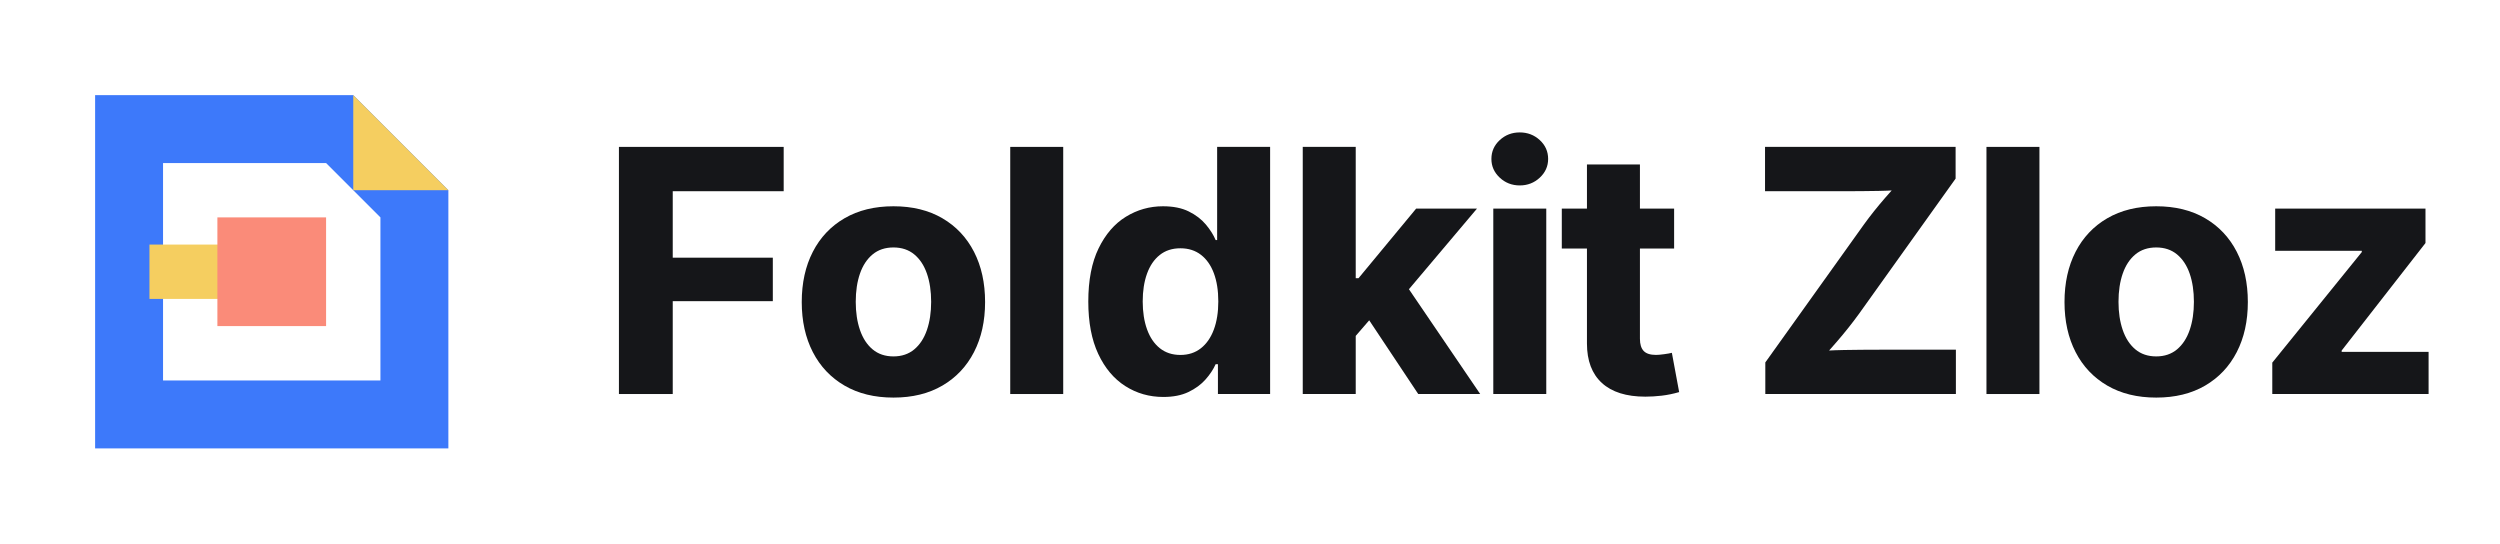
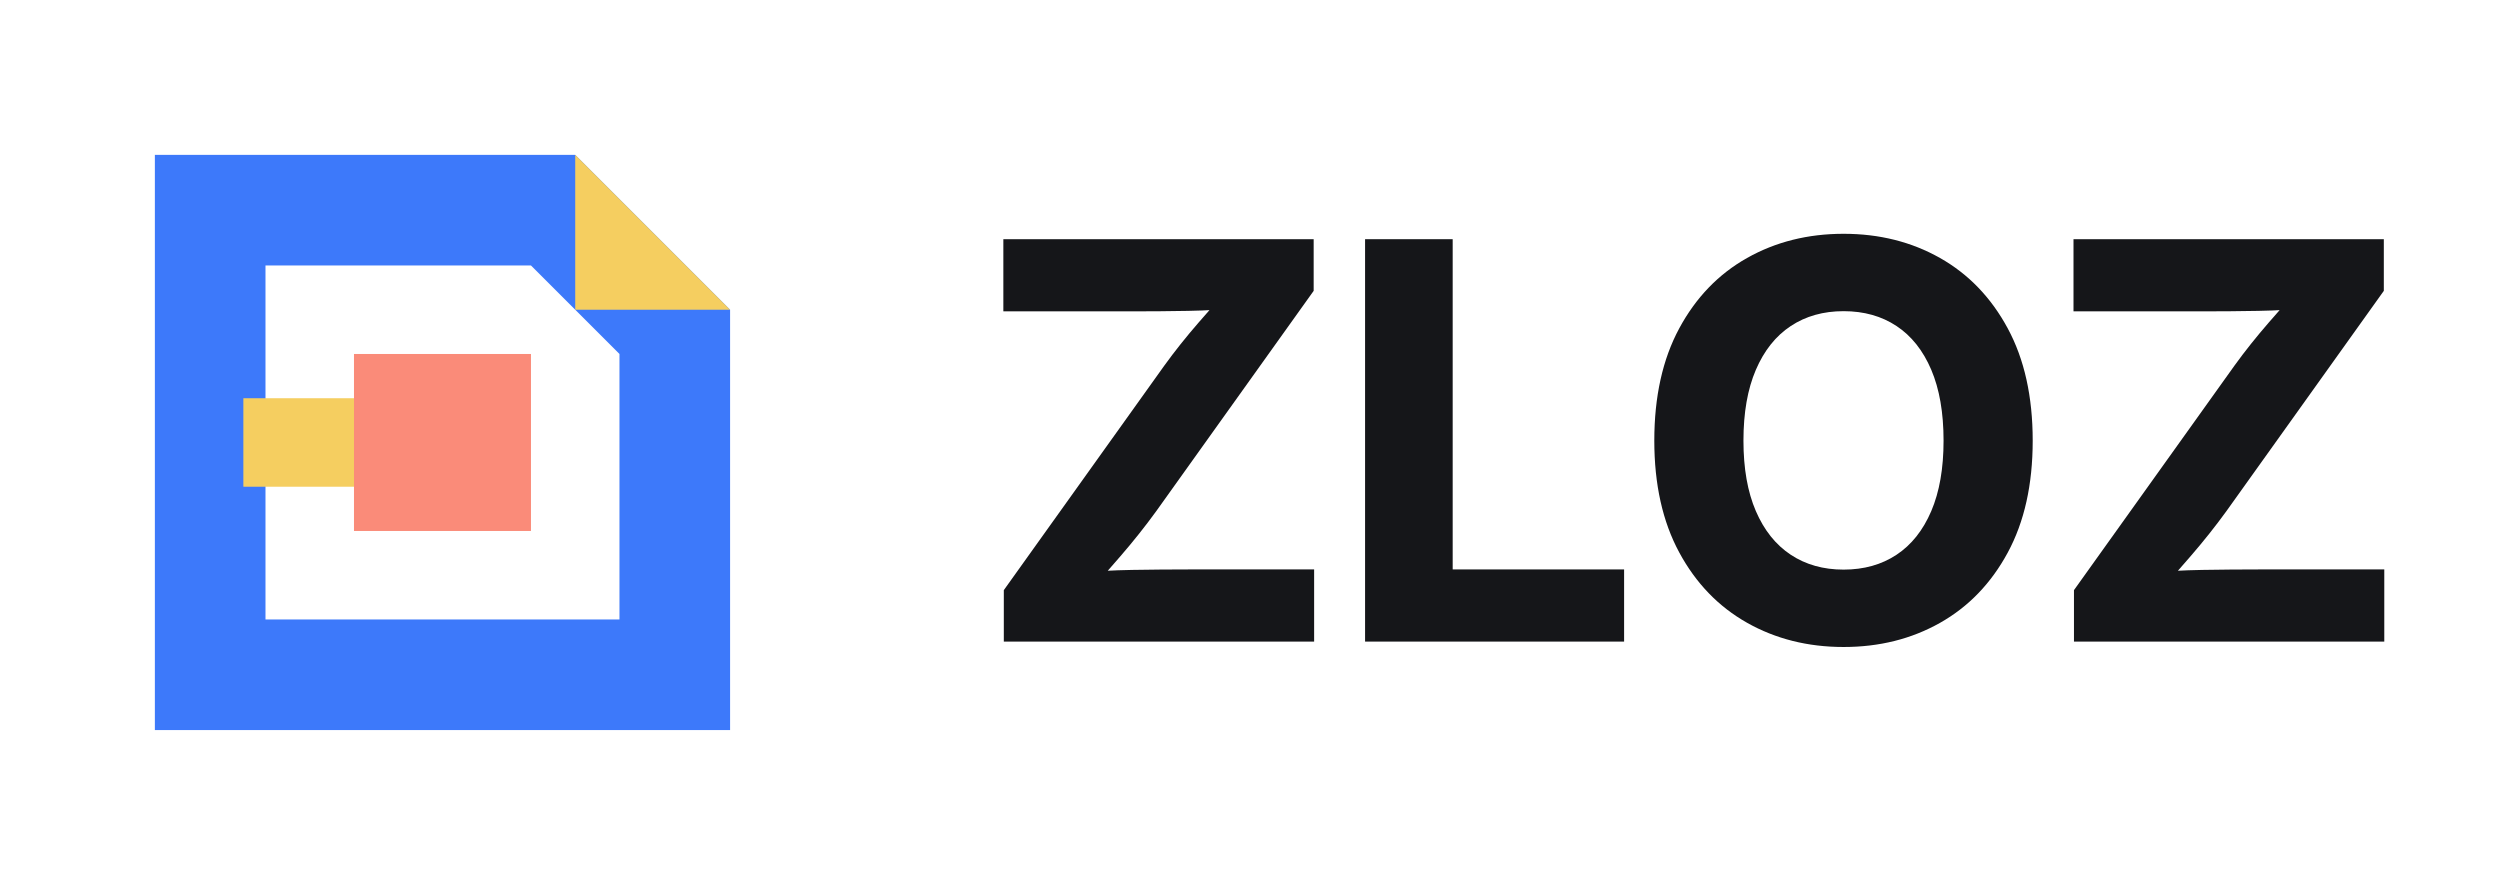
- <svg xmlns="http://www.w3.org/2000/svg" viewBox="0 0 184 40" width="184" height="40" role="img" aria-label="Foldkit Zloz">
+ <svg xmlns="http://www.w3.org/2000/svg" viewBox="0 0 113 40" width="113" height="40" role="img" aria-label="ZLOZ">
  <g transform="translate(4 4)">
    <path d="M3 3h19l7 7v19H3Zm5 5v16h16V12l-4-4Z" fill="#3d79fa" fill-rule="evenodd" />
    <path d="M22 3v7h7Z" fill="#f5ce60" />
    <path d="M7 14h8v4H7Z" fill="#f5ce60" />
    <path d="M12 12h8v8h-8Z" fill="#fa8b79" />
  </g>
  <g fill="#151619">
-     <path transform="translate(44.000 29) scale(0.01220703 -0.01220703)" d="M127.249 0V1490H1120.563V1222.777H451.639V822.048H1055.075V559.849H451.639V0Z" />
-     <path transform="translate(58.061 29) scale(0.01220703 -0.01220703)" d="M630.584 -21.488Q459.744 -21.488 335.51 50.826Q211.276 123.14 144.45 252.826Q77.624 382.512 77.624 554.512Q77.624 727.628 144.45 857.5Q211.276 987.372 335.51 1059.686Q459.744 1132 630.584 1132Q801.795 1132 925.587 1059.686Q1049.379 987.372 1116.205 857.5Q1183.031 727.628 1183.031 554.512Q1183.031 382.512 1116.205 252.826Q1049.379 123.14 925.587 50.826Q801.795 -21.488 630.584 -21.488ZM630.584 226.803Q705.276 226.803 755.983 269.103Q806.689 311.403 832.269 385.807Q857.849 460.212 857.849 555.768Q857.849 652.324 832.269 726.158Q806.689 799.993 755.983 841.851Q705.276 883.709 630.584 883.709Q555.635 883.709 504.987 841.851Q454.339 799.993 428.758 726.344Q403.178 652.696 403.178 555.768Q403.178 460.212 428.758 385.807Q454.339 311.403 504.987 269.103Q555.635 226.803 630.584 226.803Z" />
-     <path transform="translate(72.854 29) scale(0.01220703 -0.01220703)" d="M442.246 1490V0H122.833V1490Z" />
-     <path transform="translate(79.151 29) scale(0.01220703 -0.01220703)" d="M529.901 -17.72Q403.461 -17.72 300.542 47.942Q197.624 113.604 137.624 241.72Q77.624 369.836 77.624 557.256Q77.624 750.584 139.694 878.2Q201.764 1005.816 304.368 1068.908Q406.972 1132 527.761 1132Q620.433 1132 683.491 1100.71Q746.549 1069.42 786.073 1022.35Q825.597 975.28 845.481 928.324H854.457V1490H1173.871V0H859.201V179.908H845.481Q824.341 132.58 784.131 87.336Q743.921 42.092 681.619 12.186Q619.317 -17.72 529.901 -17.72ZM632.888 235.595Q705.372 235.595 756.532 275.907Q807.693 316.219 834.587 388.611Q861.481 461.004 861.481 558Q861.481 656.252 834.773 728.029Q808.065 799.805 756.904 839.245Q705.744 878.685 632.888 878.685Q558.915 878.685 508.197 838.129Q457.479 797.573 431.584 725.425Q405.69 653.276 405.69 558Q405.69 462.98 431.77 390.087Q457.851 317.195 508.755 276.395Q559.659 235.595 632.888 235.595Z" />
-     <path transform="translate(94.383 29) scale(0.01220703 -0.01220703)" d="M411.779 315.337V698.475H459.223L806.6 1118H1173.41L695.974 552.461H616.943ZM122.833 0V1490H442.246V0ZM819.157 0 499.171 481.061 711.322 707.911 1192.711 0Z" />
-     <path transform="translate(108.407 29) scale(0.01220703 -0.01220703)" d="M122.833 0V1118H442.246V0ZM282.284 1257.669Q211.816 1257.669 161.628 1304.634Q111.44 1351.599 111.44 1417.351Q111.44 1484.444 161.628 1530.876Q211.816 1577.307 282.284 1577.307Q352.944 1577.307 403.221 1530.943Q453.499 1484.578 453.499 1417.383Q453.499 1351.532 403.221 1304.6Q352.944 1257.669 282.284 1257.669Z" />
-     <path transform="translate(114.704 29) scale(0.01220703 -0.01220703)" d="M697.223 1118V877.337H20V1118ZM171.672 1384H491.086V333.331Q491.086 283.451 513.736 259.627Q536.386 235.803 587.919 235.803Q605.547 235.803 637.071 240.117Q668.595 244.431 683.687 248.431L727.595 11.652Q673.847 -4 622.333 -9.942Q570.819 -15.884 523.888 -15.884Q351.884 -15.884 261.778 66.582Q171.672 149.048 171.672 304.888Z" />
-     <path transform="translate(128.555 29) scale(0.01220703 -0.01220703)" d="M112.416 0V190.519L706.825 1022.01Q764.385 1101.569 833.911 1181.629Q903.437 1261.689 974.532 1340.877L998.044 1236.173Q896.624 1226.405 794.833 1224.591Q693.041 1222.777 591.621 1222.777H110.696V1490H1259.734V1298.737L676.581 482.618Q616.022 399.059 543.682 315.499Q471.342 231.939 397.618 149.123L374.107 253.827Q481.178 263.595 587.75 265.409Q694.322 267.223 800.766 267.223H1261.455V0Z" />
-     <path transform="translate(144.704 29) scale(0.01220703 -0.01220703)" d="M442.246 1490V0H122.833V1490Z" />
-     <path transform="translate(151.000 29) scale(0.01220703 -0.01220703)" d="M630.584 -21.488Q459.744 -21.488 335.51 50.826Q211.276 123.14 144.45 252.826Q77.624 382.512 77.624 554.512Q77.624 727.628 144.45 857.5Q211.276 987.372 335.51 1059.686Q459.744 1132 630.584 1132Q801.795 1132 925.587 1059.686Q1049.379 987.372 1116.205 857.5Q1183.031 727.628 1183.031 554.512Q1183.031 382.512 1116.205 252.826Q1049.379 123.14 925.587 50.826Q801.795 -21.488 630.584 -21.488ZM630.584 226.803Q705.276 226.803 755.983 269.103Q806.689 311.403 832.269 385.807Q857.849 460.212 857.849 555.768Q857.849 652.324 832.269 726.158Q806.689 799.993 755.983 841.851Q705.276 883.709 630.584 883.709Q555.635 883.709 504.987 841.851Q454.339 799.993 428.758 726.344Q403.178 652.696 403.178 555.768Q403.178 460.212 428.758 385.807Q454.339 311.403 504.987 269.103Q555.635 226.803 630.584 226.803Z" />
-     <path transform="translate(165.794 29) scale(0.01220703 -0.01220703)" d="M118.464 0V189.263L658.173 855.849V863.709H135.952V1118H1042.147V910.317L536.766 262.151V254.291H1060.891V0Z" />
+     <path transform="translate(44.000 29) scale(0.01220703 -0.01220703)" d="M112.416 0V190.519L706.825 1022.01Q764.385 1101.569 833.911 1181.629Q903.437 1261.689 974.532 1340.877L998.044 1236.173Q896.624 1226.405 794.833 1224.591Q693.041 1222.777 591.621 1222.777H110.696V1490H1259.734V1298.737L676.581 482.618Q616.022 399.059 543.682 315.499Q471.342 231.939 397.618 149.123L374.107 253.827Q481.178 263.595 587.75 265.409Q694.322 267.223 800.766 267.223H1261.455V0Z" />
+     <path transform="translate(60.148 29) scale(0.01220703 -0.01220703)" d="M127.249 0V1490H451.639V267.223H1086.376V0Z" />
+     <path transform="translate(73.684 29) scale(0.01220703 -0.01220703)" d="M790.28 -20Q591.744 -20 432.824 69.674Q273.904 159.348 181.624 330.22Q89.344 501.092 89.344 744Q89.344 988.536 181.624 1159.722Q273.904 1330.908 432.824 1420.454Q591.744 1510 790.28 1510Q988.816 1510 1147.236 1420.454Q1305.656 1330.908 1398.063 1159.722Q1490.471 988.536 1490.471 744Q1490.471 500.464 1398.063 329.592Q1305.656 158.72 1147.236 69.36Q988.816 -20 790.28 -20ZM790.28 266.526Q903.184 266.526 986.193 321.467Q1069.201 376.407 1114.803 483.101Q1160.405 589.795 1160.405 744Q1160.405 899.577 1114.803 1006.585Q1069.201 1113.593 986.193 1168.533Q903.184 1223.474 790.28 1223.474Q677.632 1223.474 594.437 1168.347Q511.243 1113.221 465.327 1006.213Q419.41 899.205 419.41 744Q419.41 589.795 465.327 483.287Q511.243 376.779 594.437 321.653Q677.632 266.526 790.28 266.526Z" />
+     <path transform="translate(92.371 29) scale(0.01220703 -0.01220703)" d="M112.416 0V190.519L706.825 1022.01Q764.385 1101.569 833.911 1181.629Q903.437 1261.689 974.532 1340.877L998.044 1236.173Q896.624 1226.405 794.833 1224.591Q693.041 1222.777 591.621 1222.777H110.696V1490H1259.734V1298.737L676.581 482.618Q616.022 399.059 543.682 315.499Q471.342 231.939 397.618 149.123L374.107 253.827Q481.178 263.595 587.75 265.409Q694.322 267.223 800.766 267.223H1261.455V0Z" />
  </g>
</svg>
